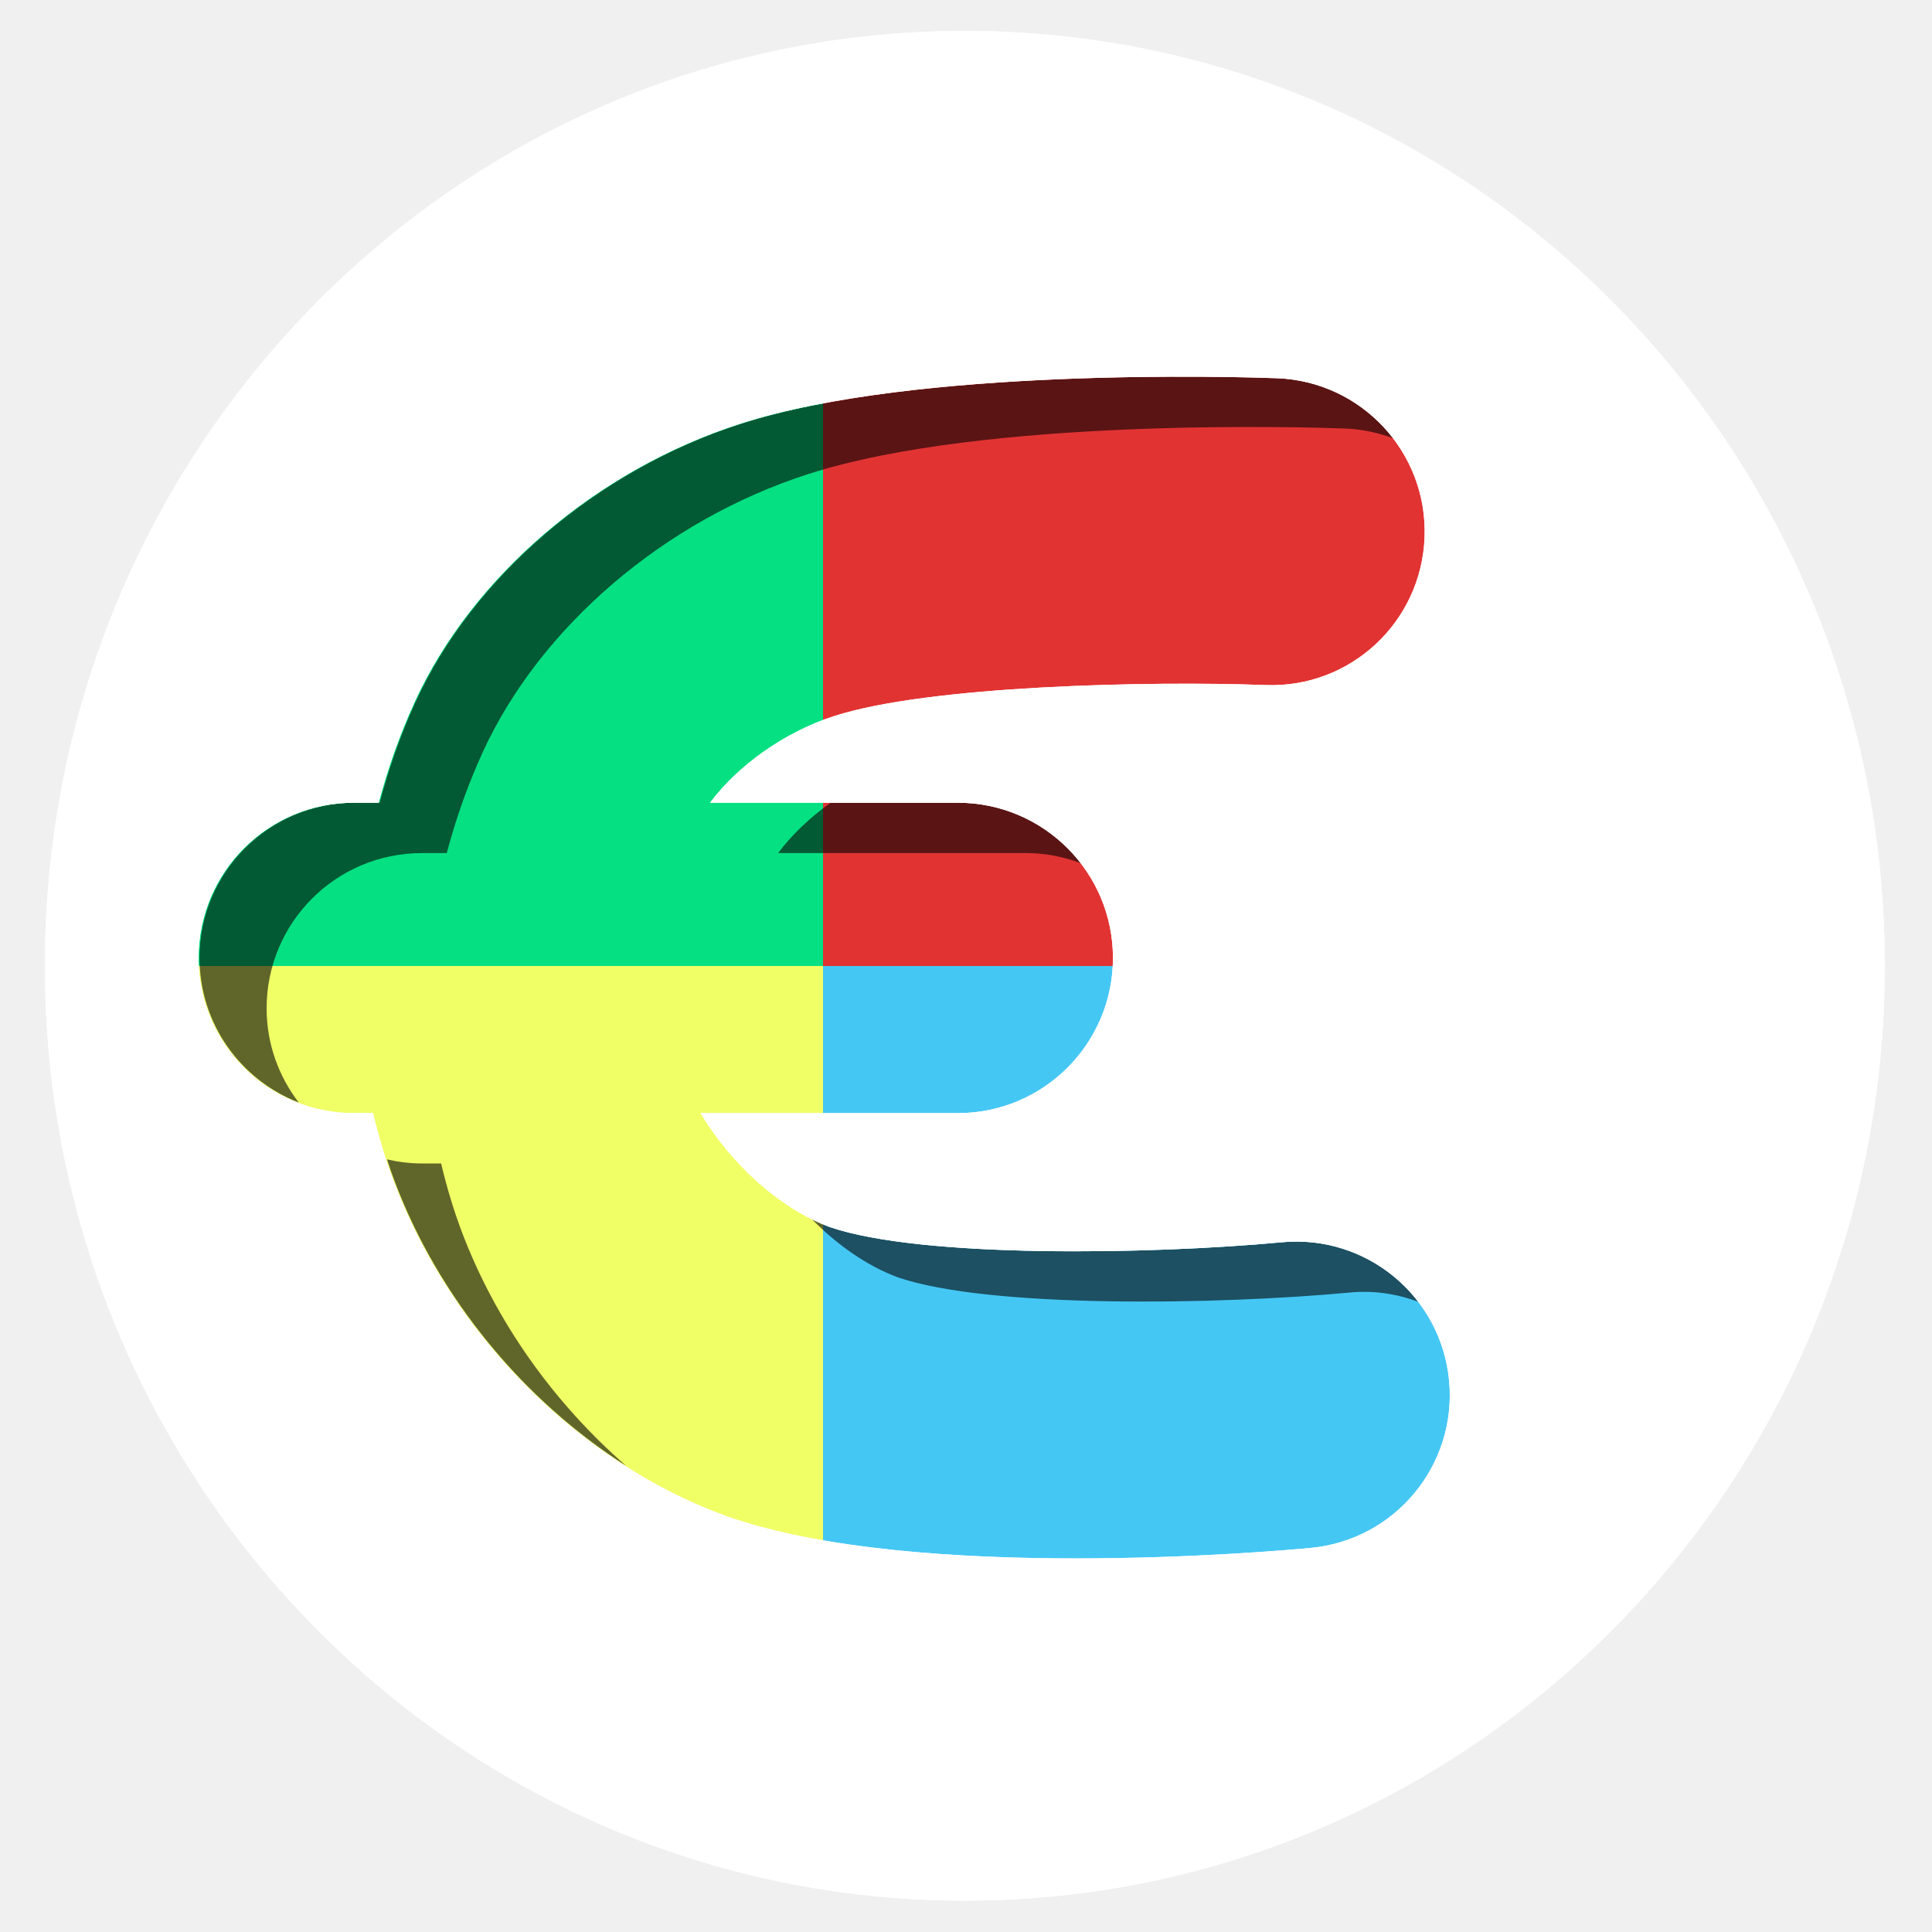
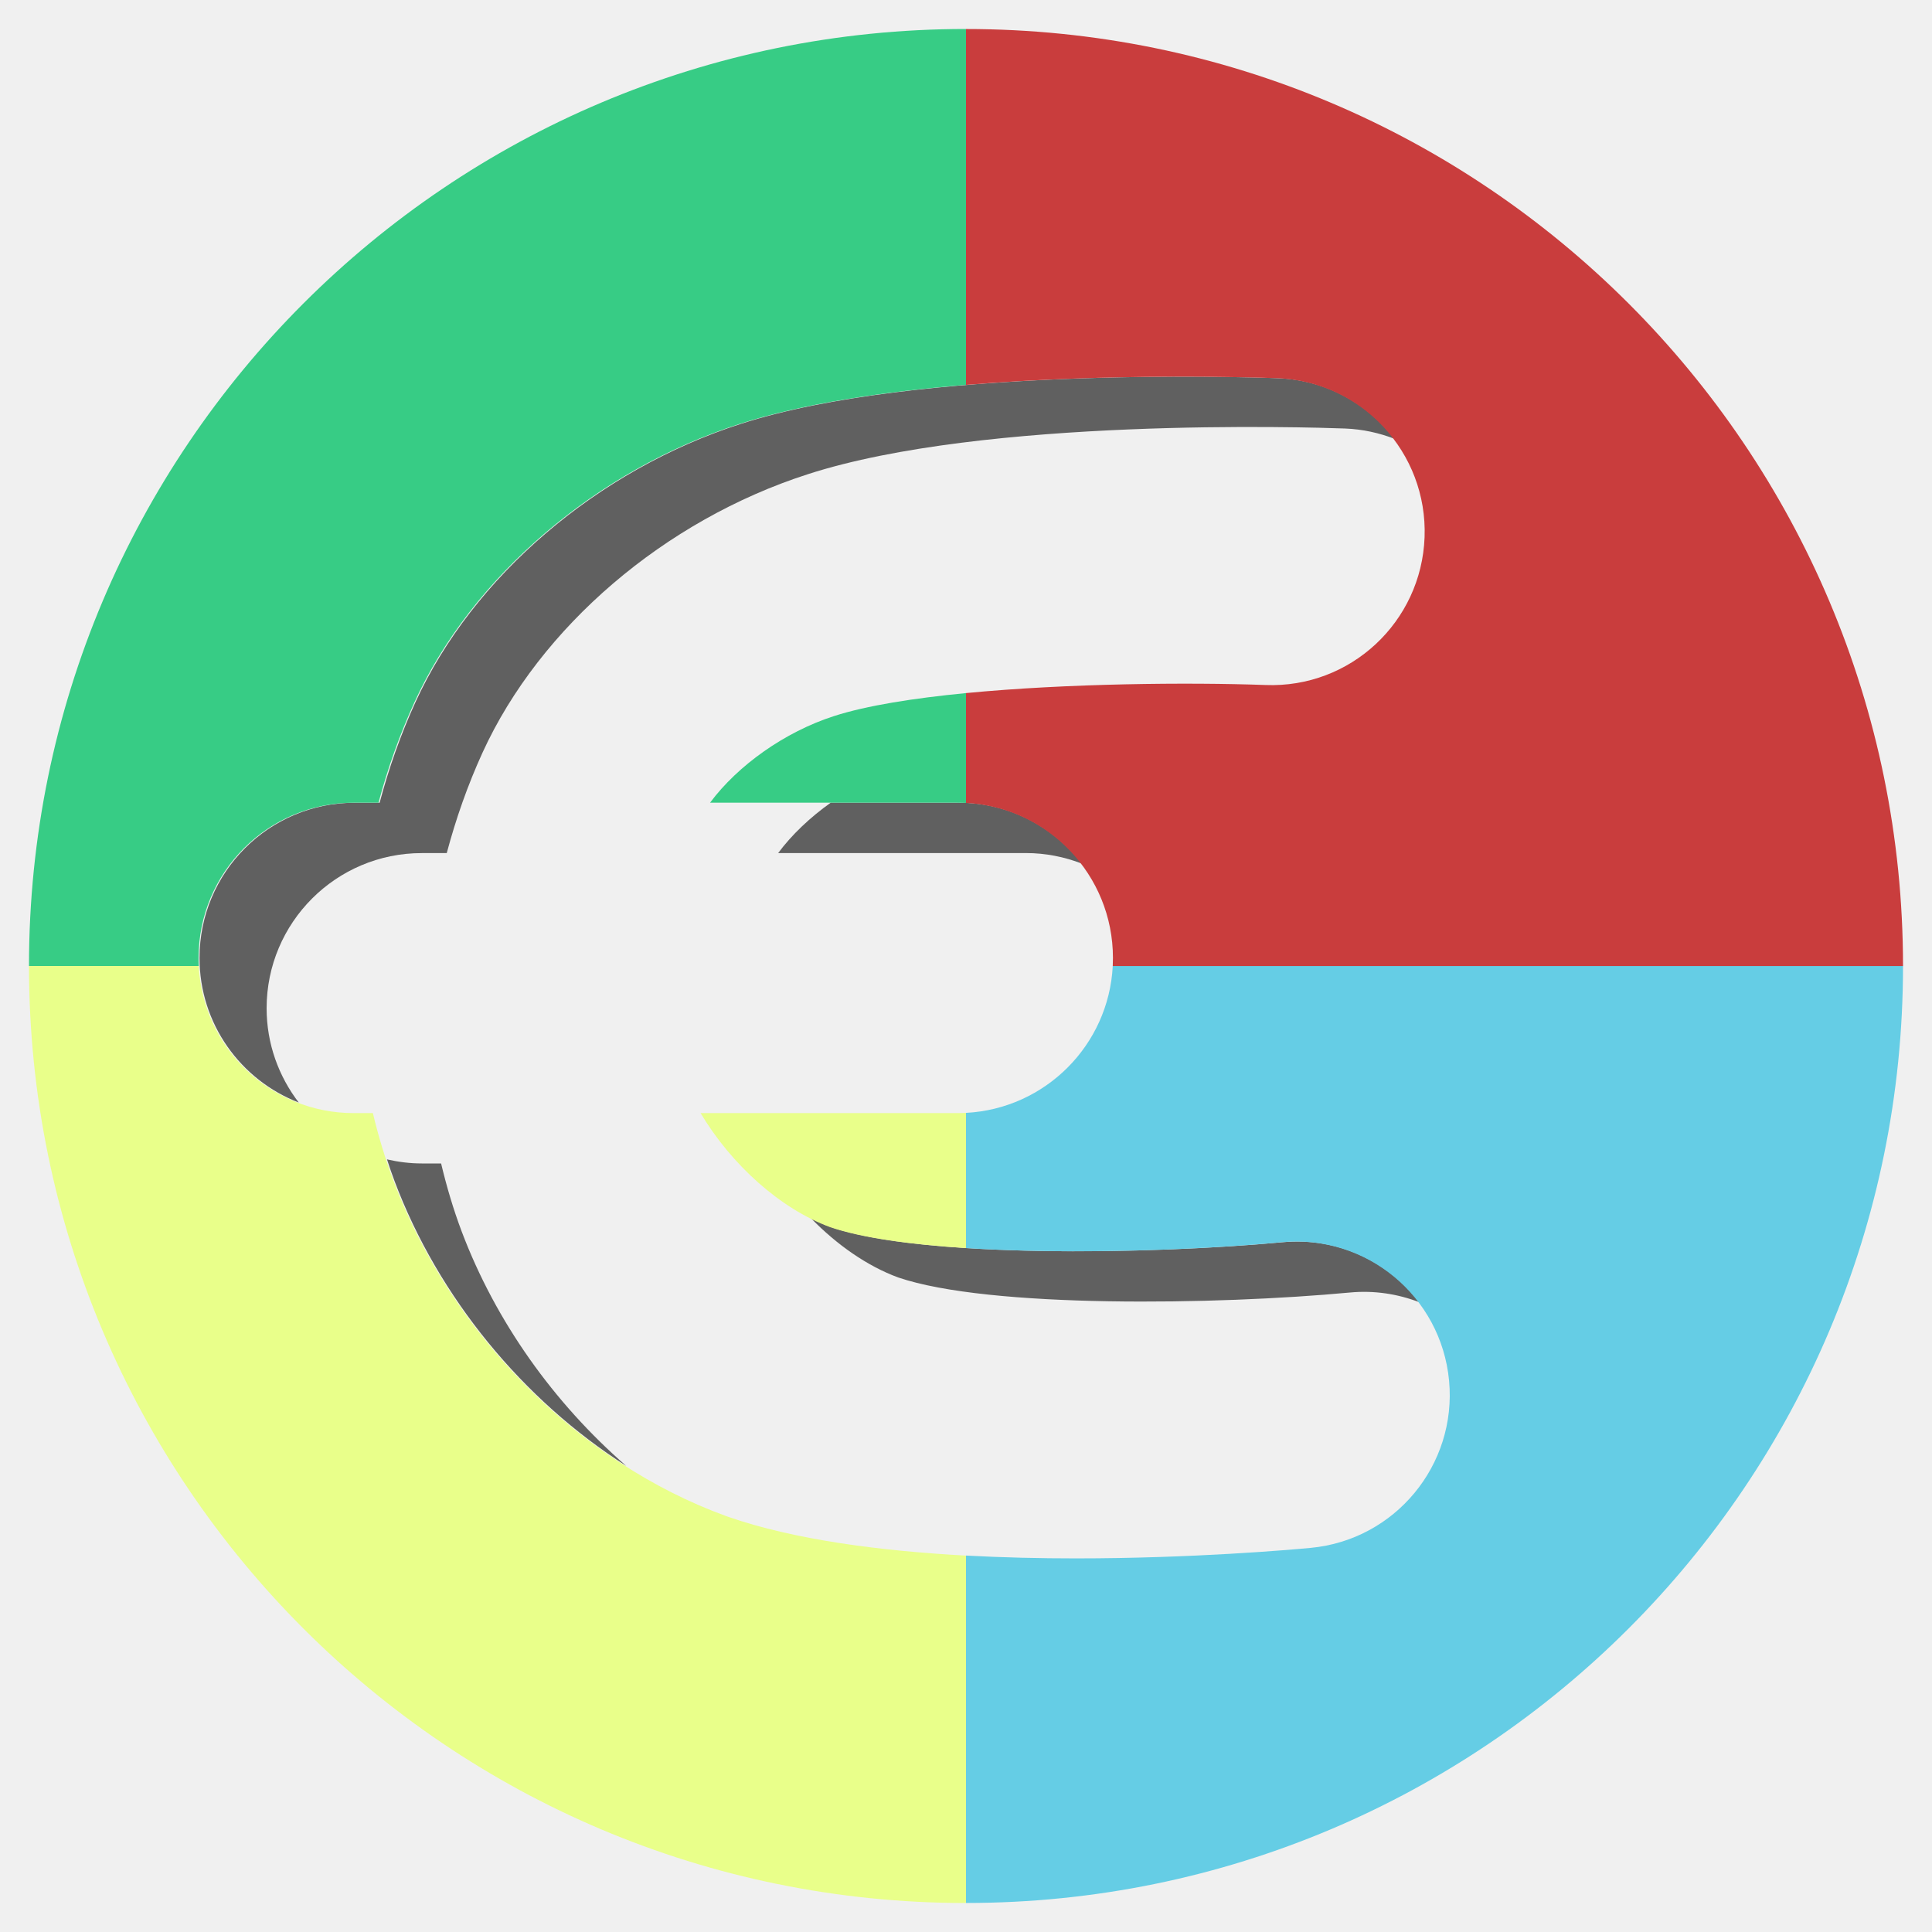
<svg xmlns="http://www.w3.org/2000/svg" id="MainLogo" viewBox="0 0 500 500">
  <defs>
    <style>
      .cls-1 {
-         fill: #e23333;
+         opacity: .6;
      }

      .cls-2 {
-         fill: #fff;
+         fill: #65cde5;
      }

      .cls-3 {
-         opacity: .6;
+         fill: #37cc85;
      }

      .cls-4 {
-         fill: #45c7f4;
+         fill: #c93d3d;
      }

      .cls-5 {
-         fill: #f1ff66;
-       }
- 
-       .cls-6 {
-         fill: #05e082;
+         fill: #e9ff8a;
      }
    </style>
  </defs>
-   <g>
-     <path class="cls-6" d="m244,23.5C118.91,23.5,17.5,124.91,17.5,250h226.5V23.5Z" />
-     <path class="cls-5" d="m27.5,250c0,125.09,101.41,226.5,226.5,226.5v-226.5H27.5Z" />
-     <path class="cls-4" d="m213,476.5c125.09,0,226.5-101.41,226.5-226.5h-226.5v226.5Z" />
-     <path class="cls-1" d="m213,23.5v226.5h226.5c0-125.09-101.41-226.5-226.5-226.5Z" />
-   </g>
-   <g class="cls-3">
+   <g class="cls-1">
    <path d="m332.01,321.48c-34.46,3.22-93.38,4.13-116.95-3.9-1.72-.64-3.44-1.4-5.15-2.27,6.73,6.9,14.59,12.37,22.52,15.29,23.56,8.03,82.49,7.12,116.95,3.9,6.31-.59,12.39.38,17.93,2.51-8.04-10.54-21.13-16.85-35.3-15.53Z" />
    <path d="m279.97,223.5c-7.34-9.57-18.86-15.76-31.85-15.76h-33.13c-5.38,3.83-10.1,8.31-13.6,13.03h64.11c5.11,0,9.98.99,14.48,2.73Z" />
    <path d="m114.17,301.1h-5c-3.1,0-6.11-.39-9.01-1.05.61,1.88,1.25,3.76,1.95,5.61,11.4,30.23,33.29,56.69,59.95,73.71-18.69-16.25-33.78-37.33-42.58-60.68-2.15-5.7-3.89-11.59-5.32-17.58Z" />
    <path d="m109.17,220.77h6.45c2.37-8.89,5.43-17.62,9.26-26,14.86-32.51,47.12-60.12,84.2-72.05,45.78-14.79,129.58-12.17,138.99-11.82,4.52.17,8.81,1.12,12.81,2.66-6.95-9.15-17.8-15.23-30.18-15.68-9.4-.35-93.21-2.97-138.99,11.82-37.08,11.93-69.35,39.54-84.2,72.05-3.83,8.38-6.89,17.1-9.26,26h-6.45c-22.18,0-40.16,17.98-40.16,40.16h0c0,17.07,10.67,31.62,25.68,37.43-5.19-6.77-8.32-15.21-8.32-24.4h0c0-22.18,17.98-40.16,40.16-40.16Z" />
  </g>
-   <path class="cls-2" d="m249.7,8C118.21,8,11.62,116.32,11.62,249.94s106.59,241.94,238.08,241.94,238.08-108.32,238.08-241.94S381.18,8,249.7,8Zm89.51,392.6c-5.13.48-30.52,2.72-60.76,2.72s-65.45-2.25-89.96-10.76l-.51-.18c-38.17-13.84-71.16-47.07-86.12-86.73-2.15-5.7-3.89-11.59-5.32-17.58h-5c-22.18,0-40.16-17.98-40.16-40.16h0c0-22.18,17.98-40.16,40.16-40.16h6.45c2.37-8.89,5.43-17.62,9.26-26,14.86-32.51,47.12-60.12,84.2-72.05,45.78-14.79,129.58-12.17,138.99-11.82,21.93.81,39.05,19.24,38.24,41.17-.81,21.93-19.2,39.1-41.17,38.24-30.16-1.1-87.14.12-111.67,8.04-12.75,4.1-24.91,12.78-32.08,22.42h64.11c22.18,0,40.16,17.98,40.16,40.16h0c0,22.18-17.98,40.17-40.16,40.17h-66.55c7.98,13.36,20.65,24.77,33.5,29.51,23.56,8.03,82.49,7.12,116.95,3.9,21.85-2.03,41.21,14,43.26,35.84,2.05,21.84-13.98,41.21-35.82,43.27Z" />
-   <path class="cls-2" d="m249.7,8C118.21,8,11.62,116.32,11.62,249.94s106.59,241.94,238.08,241.94,238.08-108.32,238.08-241.94S381.18,8,249.7,8Zm89.51,392.6c-5.13.48-30.52,2.72-60.76,2.72s-65.45-2.25-89.96-10.76l-.51-.18c-38.17-13.84-71.16-47.07-86.12-86.73-2.15-5.7-3.89-11.59-5.32-17.58h-5c-22.18,0-40.16-17.98-40.16-40.16h0c0-22.18,17.98-40.16,40.16-40.16h6.45c2.37-8.89,5.43-17.62,9.26-26,14.86-32.51,47.12-60.12,84.2-72.05,45.78-14.79,129.58-12.17,138.99-11.82,21.93.81,39.05,19.24,38.24,41.17-.81,21.93-19.2,39.1-41.17,38.24-30.16-1.1-87.14.12-111.67,8.04-12.75,4.1-24.91,12.78-32.08,22.42h64.11c22.18,0,40.16,17.98,40.16,40.16h0c0,22.18-17.98,40.17-40.16,40.17h-66.55c7.98,13.36,20.65,24.77,33.5,29.51,23.56,8.03,82.49,7.12,116.95,3.9,21.85-2.03,41.21,14,43.26,35.84,2.05,21.84-13.98,41.21-35.82,43.27Z" />
+   <g>
+     <path class="cls-5" d="m214.81,317.58c8.25,2.81,20.84,4.52,35.19,5.43v-35c-.71.04-1.42.06-2.13.06h-66.56c7.98,13.37,20.66,24.77,33.51,29.51Z" />
+     <path class="cls-5" d="m188.49,392.56l-.51-.18c-38.17-13.84-71.16-47.07-86.12-86.73-2.15-5.7-3.93-11.58-5.36-17.58h-4.96c-21.48,0-39.02-16.86-40.11-38.07H7.5c0,133.93,108.57,242.5,242.5,242.5v-89.91c-22.18-1.21-44.43-4.09-61.51-10.03Z" />
+   </g>
+   <path class="cls-2" d="m287.98,250c-1.05,20.5-17.48,36.94-37.98,38.01v35c26.64,1.68,59.36.57,81.76-1.53,21.85-2.03,41.21,14,43.26,35.84,2.05,21.84-13.98,41.21-35.82,43.27-5.13.48-30.52,2.72-60.76,2.72-9.18,0-18.8-.21-28.44-.73v89.91c133.93,0,242.5-108.57,242.5-242.5h-204.52Z" />
+   <path class="cls-4" d="m330.44,97.87c21.93.81,39.05,19.24,38.24,41.17-.81,21.93-19.2,39.1-41.17,38.24-19.85-.72-51.32-.44-77.51,2.09v28.43c21.19,1.11,38.03,18.64,38.03,40.11h0c0,.7-.02,1.4-.05,2.1h204.52c0-133.93-108.57-242.5-242.5-242.5v92.1c37.65-3.12,74.4-1.96,80.44-1.73Z" />
+   <g>
+     <path class="cls-3" d="m215.84,185.32c-12.75,4.1-24.91,12.78-32.08,22.42h64.11c.72,0,1.43.02,2.13.06v-28.43c-13.6,1.32-25.77,3.24-34.16,5.95Z" />
+     <path class="cls-3" d="m107.26,181.74c14.86-32.51,47.12-60.12,84.2-72.05,16.37-5.29,37.59-8.35,58.54-10.09V7.5C116.07,7.5,7.5,116.07,7.5,250h43.94c-.04-.69-.05-1.39-.05-2.1h0c0-22.18,17.98-40.16,40.16-40.16h6.41c2.37-8.9,5.47-17.61,9.3-26Z" />
+   </g>
</svg>
